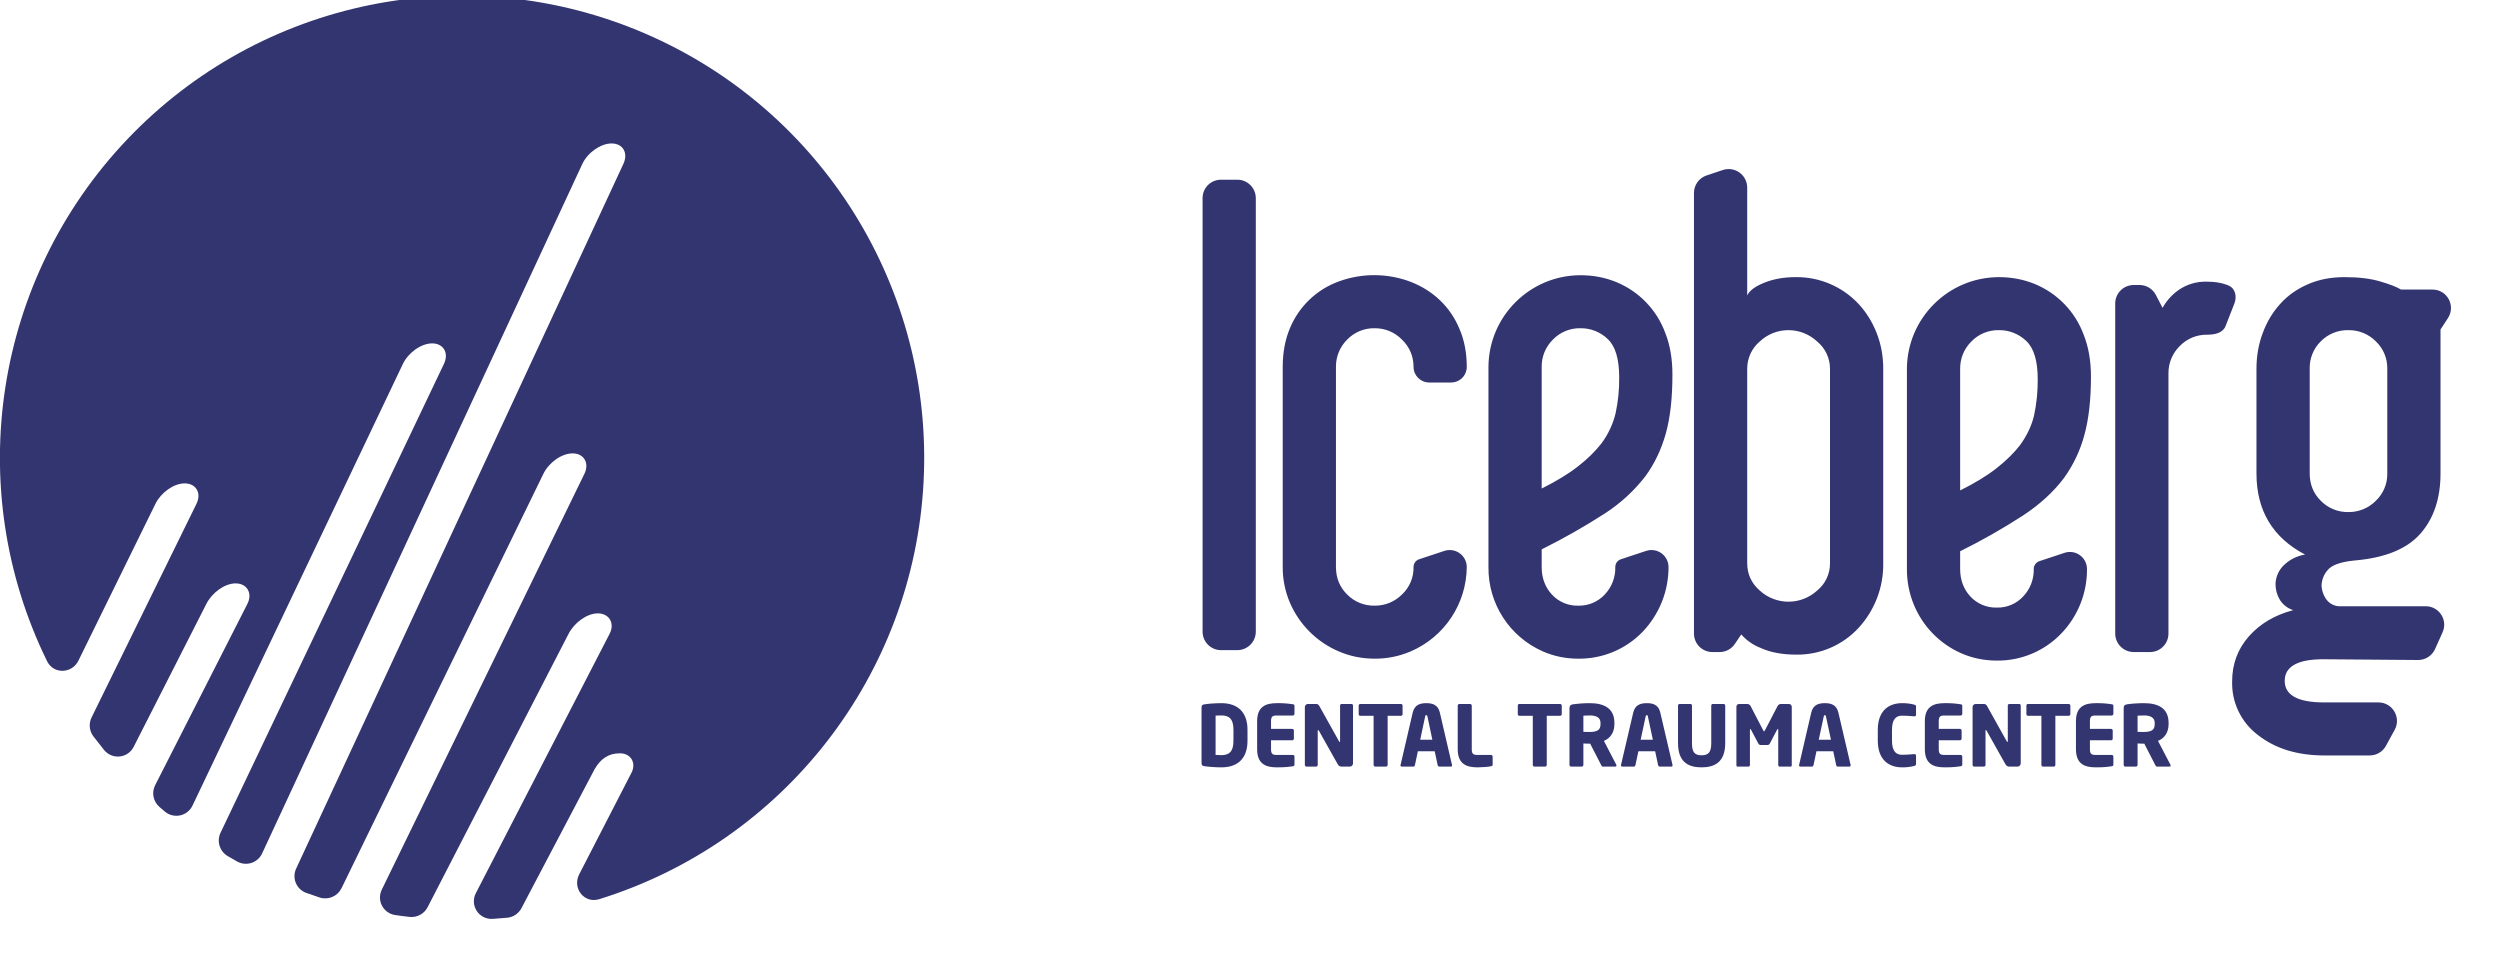
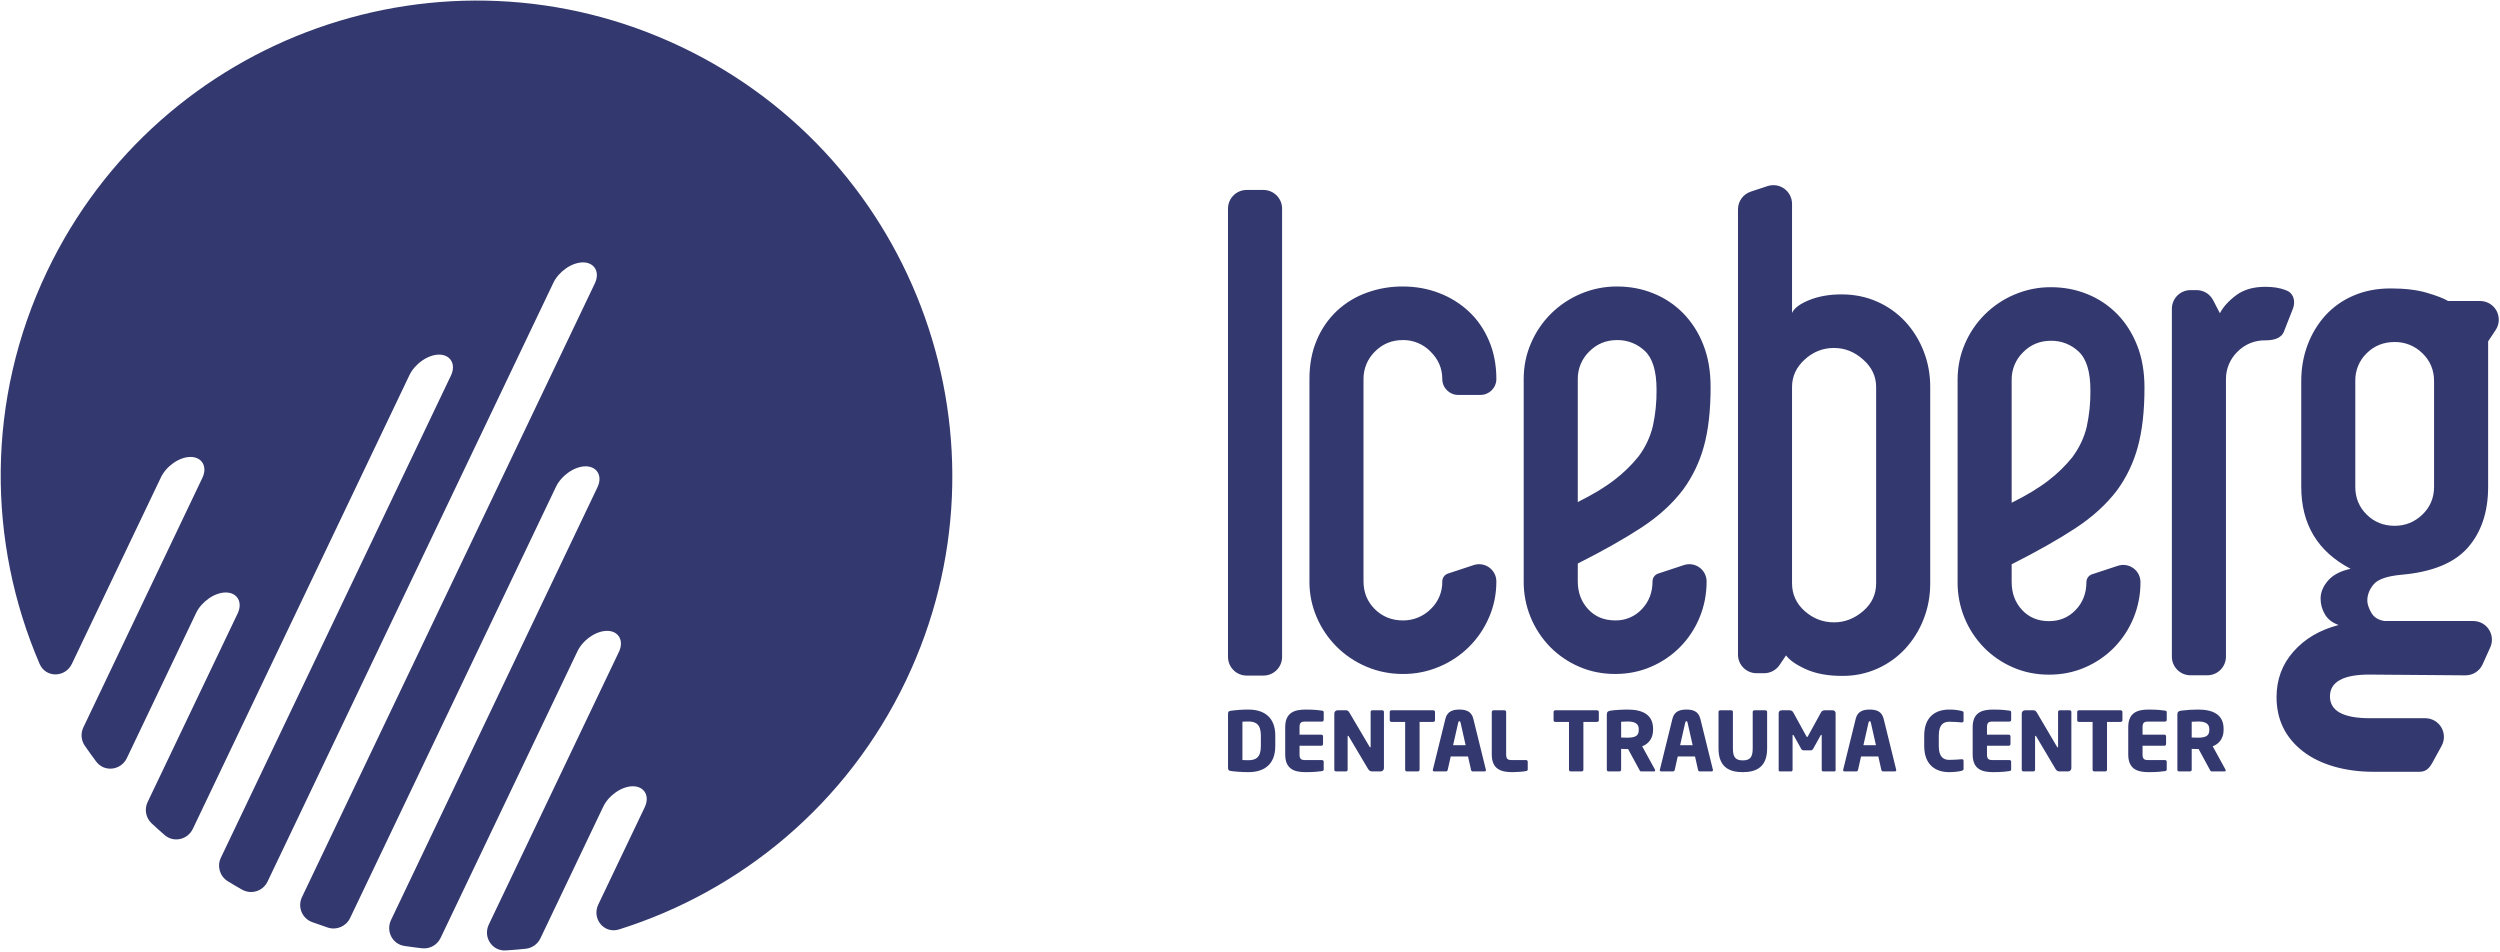
- <svg xmlns="http://www.w3.org/2000/svg" fill-rule="evenodd" stroke-linejoin="round" stroke-miterlimit="2" clip-rule="evenodd" viewBox="0 0 34 13">
-   <path fill="#333570" d="M8.149 12.229c-.203.063-.369-.149-.272-.338l.704-1.368c.081-.14.003-.278-.15-.278-.154 0-.261.072-.344.215l-.994 1.889a.246.246 0 01-.193.132c-.068.006-.136.012-.203.016a.24.24 0 01-.224-.353l1.818-3.525c.074-.144-.007-.277-.16-.277s-.322.13-.398.277l-1.917 3.718a.245.245 0 01-.245.133 4.325 4.325 0 01-.199-.026.241.241 0 01-.178-.348l2.754-5.652c.071-.146-.007-.278-.16-.278-.154 0-.326.129-.398.278l-2.745 5.635a.247.247 0 01-.295.128c-.062-.02-.124-.042-.186-.064a.242.242 0 01-.135-.333l4.449-9.581c.069-.148-.006-.278-.16-.278-.153 0-.328.128-.398.278l-4.354 9.375a.243.243 0 01-.338.114 5.832 5.832 0 01-.134-.077.245.245 0 01-.094-.317l3.038-6.376c.07-.147-.007-.278-.16-.278s-.326.129-.398.278l-2.861 6.006a.243.243 0 01-.374.086 4.646 4.646 0 01-.078-.067.244.244 0 01-.056-.296l1.254-2.465c.073-.145-.007-.278-.16-.278s-.323.13-.398.278l-.987 1.941a.241.241 0 01-.402.05 8.87 8.87 0 01-.149-.19.246.246 0 01-.023-.257l1.426-2.904c.072-.146-.006-.278-.16-.278-.153 0-.325.129-.398.278L1.067 8.984c-.088.18-.339.188-.427.008a6.285 6.285 0 117.509 3.237zm13.872-7.098c0-.249-.052-.423-.156-.52a.523.523 0 00-.371-.147.505.505 0 00-.375.155.509.509 0 00-.152.37v1.655c.202-.101.368-.202.496-.303.128-.1.234-.204.317-.311a1.13 1.13 0 00.192-.409 2.19 2.19 0 00.049-.49zm.671 2.581a1.27 1.27 0 01-.353.881 1.195 1.195 0 01-.872.365c-.173 0-.334-.033-.482-.098a1.238 1.238 0 01-.742-1.148V4.989a1.254 1.254 0 011.251-1.246c.173 0 .335.031.487.093a1.192 1.192 0 01.666.69c.066.166.098.356.098.569 0 .315-.029.58-.089.797-.06.216-.152.411-.277.583a2.22 2.22 0 01-.559.512 8.85 8.85 0 01-.853.484v.241c0 .148.046.273.138.373a.469.469 0 00.362.152.474.474 0 00.358-.152.522.522 0 00.143-.373.11.11 0 01.076-.106l.344-.114a.232.232 0 01.304.22zm-3.996-3.248a.505.505 0 00-.375.155.513.513 0 00-.152.37v2.723c0 .148.051.273.152.373a.51.51 0 00.375.152.515.515 0 00.371-.152.495.495 0 00.157-.373.11.11 0 01.076-.106l.344-.114a.232.232 0 01.304.22 1.26 1.26 0 01-.765 1.148 1.221 1.221 0 01-.487.098c-.172 0-.335-.033-.487-.098a1.263 1.263 0 01-.666-.663 1.218 1.218 0 01-.098-.485V4.989c0-.196.033-.371.098-.525a1.141 1.141 0 01.666-.637 1.4 1.4 0 01.974.005c.152.059.285.142.398.249.113.107.203.237.268.392.066.154.099.326.099.516a.213.213 0 01-.214.213h-.297a.213.213 0 01-.213-.213.502.502 0 00-.157-.37.51.51 0 00-.371-.155zM16.355 8.59c0 .139.112.252.251.252h.221a.252.252 0 00.252-.252V2.695a.251.251 0 00-.252-.251h-.221a.25.25 0 00-.251.251V8.59zm16.112-2.151V5.015a.5.5 0 00-.157-.374.514.514 0 00-.371-.151.509.509 0 00-.375.151.504.504 0 00-.152.374v1.424c0 .148.05.272.152.373a.51.51 0 00.375.152.515.515 0 00.371-.152.5.5 0 00.157-.373zm.724-1.958v1.958c0 .338-.091.611-.273.818-.182.208-.478.329-.889.365-.191.018-.315.061-.371.129a.334.334 0 00-.085.218.35.35 0 00.053.165.232.232 0 00.179.111h1.185c.182 0 .304.188.229.354l-.102.228a.252.252 0 01-.232.149l-1.276-.01c-.358-.003-.537.098-.537.293 0 .196.179.294.537.294h.738c.191 0 .312.204.221.372l-.119.218a.251.251 0 01-.221.131h-.619c-.364 0-.663-.092-.899-.276a.882.882 0 01-.353-.73c0-.237.076-.442.228-.614.152-.172.353-.29.603-.356a.333.333 0 01-.183-.142.41.41 0 01-.058-.214.37.37 0 01.098-.24.537.537 0 01.304-.16c-.441-.231-.661-.599-.661-1.103V5.015c0-.172.028-.334.085-.485.056-.152.135-.284.237-.396.101-.113.226-.202.375-.267.149-.066.316-.098.501-.098.19 0 .351.019.482.058.131.038.227.075.286.111h.428c.2 0 .32.222.209.39l-.1.153zm-3.172-.65c.101 0 .187.014.259.04l.032.013c.092.04.114.15.078.243l-.121.309c-.037.094-.148.116-.248.116a.506.506 0 00-.376.156.512.512 0 00-.152.369v3.539a.251.251 0 01-.251.252h-.221a.252.252 0 01-.252-.252V4.127c0-.139.113-.251.252-.251h.078a.25.25 0 01.223.136l.091.175a.722.722 0 01.214-.24.636.636 0 01.394-.116zm-2.306 1.326c0-.249-.052-.423-.157-.521a.526.526 0 00-.371-.146.505.505 0 00-.375.155.513.513 0 00-.152.37V6.67c.203-.101.368-.202.496-.303.128-.101.234-.204.317-.311.095-.131.16-.267.193-.409a2.25 2.25 0 00.049-.49zm.67 2.581a1.251 1.251 0 01-.353.881 1.195 1.195 0 01-.872.365c-.172 0-.333-.033-.482-.098a1.235 1.235 0 01-.648-.663 1.251 1.251 0 01-.094-.485V5.015a1.254 1.254 0 011.251-1.246c.173 0 .335.031.487.093a1.192 1.192 0 01.666.69c.066.166.099.356.099.57 0 .314-.03.579-.09.796a1.784 1.784 0 01-.277.583c-.143.19-.329.36-.559.511a8.514 8.514 0 01-.853.485v.241c0 .148.046.273.138.373a.47.47 0 00.362.152.47.47 0 00.358-.152.522.522 0 00.143-.373c0-.048.031-.091.076-.106l.344-.114a.232.232 0 01.304.22zM24.325 4.49a.566.566 0 00-.393.155.483.483 0 00-.17.37v2.643c0 .148.056.273.17.373a.579.579 0 00.782 0 .474.474 0 00.174-.373V5.015a.48.48 0 00-.174-.37.573.573 0 00-.389-.155zm1.287 3.168a1.272 1.272 0 01-.335.881 1.132 1.132 0 01-.845.364c-.19 0-.351-.029-.482-.089a.671.671 0 01-.269-.186l-.086.128a.25.25 0 01-.209.112h-.097a.251.251 0 01-.251-.252V2.624a.25.25 0 01.172-.238l.221-.074a.252.252 0 01.331.239v1.467c.03-.065.107-.123.232-.173.125-.051.268-.076.429-.076a1.15 1.15 0 01.854.365c.104.112.186.244.246.396.059.151.089.313.089.485v2.643zm3.692 2.189c0 .077-.037.108-.154.108l-.079-.002v-.22a2.29 2.29 0 01.087-.003c.093 0 .146.032.146.102v.015zm.217.565a.024.024 0 00-.004-.013l-.168-.323c.082-.033.144-.108.144-.229v-.015c0-.203-.146-.269-.335-.269-.08 0-.175.007-.226.015-.035.006-.05.016-.05.055v.77c0 .012.01.023.022.023h.145c.012 0 .022-.011.022-.023v-.292l.038.002.041.001.012-.001.149.29.002.002c.005.011.009.021.021.021h.17c.012 0 .017-.006.017-.014zm-.779-.015v-.107c0-.012-.01-.023-.022-.023h-.226c-.053 0-.071-.018-.071-.078v-.121h.288c.012 0 .022-.01.022-.023v-.109a.022.022 0 00-.022-.023h-.288v-.104c0-.06.018-.078.071-.078h.226c.012 0 .022-.011.022-.023v-.107c0-.015-.007-.021-.022-.023l-.006-.001a1.238 1.238 0 00-.209-.014c-.144 0-.272.037-.272.246v.38c0 .209.127.247.271.247.115 0 .172-.008.21-.014l.006-.001c.015-.002.022-.009.022-.024zm-.585-.684v-.118c0-.012-.012-.021-.024-.021h-.552a.021.021 0 00-.022.021v.118c0 .013.01.022.022.022h.182v.668c0 .012.01.023.022.023h.146c.012 0 .022-.011.022-.023v-.668h.18c.012 0 .024-.009.024-.022zm-.675.669v-.787a.021.021 0 00-.022-.021h-.131c-.013 0-.023.009-.023.021v.485c0 .009-.003.011-.005.011-.003 0-.005-.002-.008-.008l-.001-.001-.264-.473c-.013-.024-.024-.035-.047-.035h-.112a.042.042 0 00-.042.043v.786c0 .012.01.023.022.023h.131a.023.023 0 00.023-.023v-.465c0-.007.002-.009.005-.009s.006.002.01.009l.254.452c.018.031.034.036.058.036h.109c.023 0 .043-.02.043-.044zm-.795.015v-.107a.023.023 0 00-.023-.023h-.226c-.052 0-.071-.018-.071-.078v-.121h.288c.012 0 .023-.01.023-.023v-.109a.023.023 0 00-.023-.023h-.288v-.104c0-.06.019-.078.071-.078h.226a.023.023 0 00.023-.023v-.107c0-.015-.007-.021-.023-.023l-.006-.001a1.218 1.218 0 00-.209-.014c-.143 0-.271.037-.271.246v.38c0 .209.127.247.27.247.116 0 .172-.008.211-.014l.005-.001c.016-.002.023-.009.023-.024zm-.629-.007v-.111c0-.014-.007-.023-.021-.023h-.004l-.014.001a1.603 1.603 0 01-.151.008c-.076 0-.137-.041-.137-.194v-.144c0-.153.061-.194.137-.194.055 0 .109.004.15.008l.015.001h.004c.014 0 .021-.009.021-.023v-.111c0-.016-.009-.021-.025-.025a.608.608 0 00-.166-.02c-.168 0-.329.091-.329.364v.144c0 .273.161.365.329.365a.62.62 0 00.166-.019c.016-.005.025-.011.025-.027zm-1.157-.33h-.166l.068-.317c.002-.011.005-.017.015-.017.01 0 .012.006.015.017l.068.317zm.267.345v-.003l-.166-.711c-.026-.111-.107-.128-.184-.128s-.159.017-.185.128l-.165.711-.001.003v.002c0 .012.007.019.018.019h.156c.011 0 .02-.009.023-.021l.04-.188h.228l.04.188c.002.012.011.021.022.021h.156c.011 0 .019-.007.019-.019l-.001-.002zm-.8.005v-.796c0-.024-.017-.04-.041-.04h-.104a.051.051 0 00-.049.03l-.17.327c-.005.01-.008.015-.013.015-.004 0-.007-.005-.012-.015l-.17-.327a.052.052 0 00-.049-.03h-.105c-.023 0-.04.014-.04.039v.797c0 .012.01.016.019.016h.147c.01 0 .018-.011.018-.023v-.479c0-.008.003-.009.005-.009.004 0 .006.003.009.008l.101.19a.035.035 0 00.033.019h.089a.036.036 0 00.033-.019l.1-.19c.004-.005.006-.008.009-.008.003 0 .006.001.006.009v.479c0 .012.008.023.018.023h.147c.009 0 .019-.004.019-.016zm-.905-.304v-.511c0-.012-.011-.021-.023-.021h-.145a.021.021 0 00-.022.021v.511c0 .117-.032.166-.132.166s-.13-.049-.13-.166v-.511a.021.021 0 00-.022-.021h-.146a.021.021 0 00-.022.021v.511c0 .261.143.33.32.33.177 0 .322-.069.322-.33zm-.984-.046h-.166l.068-.317c.002-.011.006-.017.016-.017s.012.006.014.017l.068.317zm.268.347v-.002l-.001-.003-.166-.711c-.025-.111-.106-.128-.183-.128s-.159.017-.185.128l-.166.711v.003l-.001.002c0 .012.008.019.019.019h.156c.011 0 .02-.009.022-.021l.04-.188h.228l.04.188c.003.012.012.021.023.021h.155c.012 0 .019-.007.019-.019zm-.98-.56c0 .077-.037.108-.154.108l-.079-.002v-.22l.087-.003c.094 0 .146.032.146.102v.015zm.217.565a.035.035 0 00-.003-.013l-.168-.323c.081-.033.143-.108.143-.229v-.015c0-.203-.146-.269-.335-.269-.08 0-.174.007-.226.015-.034.006-.05.016-.05.055v.77c0 .012.01.023.023.023h.144c.012 0 .022-.011.022-.023v-.292l.038.002.041.001.013-.001.149.29.001.002c.005.011.01.021.021.021h.17c.013 0 .017-.006.017-.014zm-.744-.699v-.118c0-.012-.012-.021-.024-.021h-.552a.021.021 0 00-.022.021v.118c0 .013.01.022.022.022h.182v.668c0 .012.01.023.022.023h.146c.012 0 .022-.011.022-.023v-.668h.18c.012 0 .024-.009.024-.022zm-.94.684v-.107c0-.012-.01-.023-.022-.023h-.191c-.053 0-.071-.018-.071-.078v-.592a.023.023 0 00-.023-.023h-.145a.023.023 0 00-.023.023v.592c0 .209.128.247.272.247.059 0 .144-.007.181-.015.016-.003.022-.009.022-.024zm-.82-.337h-.165l.067-.317c.003-.011.006-.017.016-.017s.012.006.015.017l.067.317zm.269.347l-.001-.002-.001-.003-.165-.711c-.026-.111-.107-.128-.184-.128s-.159.017-.185.128l-.165.711-.001.003-.001.002c0 .012.008.019.019.019h.156c.011 0 .02-.009.022-.021l.04-.188h.229l.04.188c.002.012.011.021.022.021h.156c.011 0 .019-.007.019-.019zm-.674-.694v-.118c0-.012-.011-.021-.023-.021H18.5a.021.021 0 00-.022.021v.118c0 .013.01.022.022.022h.181v.668c0 .012.01.023.023.023h.145a.023.023 0 00.023-.023v-.668h.18a.022.022 0 00.023-.022zm-.674.669v-.787a.021.021 0 00-.022-.021h-.132a.021.021 0 00-.022.021v.485c0 .009-.003.011-.005.011-.003 0-.005-.002-.008-.008l-.001-.001-.264-.473c-.013-.024-.024-.035-.047-.035h-.112a.042.042 0 00-.042.043v.786c0 .012.01.023.022.023h.131c.012 0 .022-.011.022-.023v-.465c0-.007.003-.009.006-.009s.006.002.01.009l.254.452c.017.031.034.036.058.036h.109c.023 0 .043-.02.043-.044zm-.796.015v-.107c0-.012-.01-.023-.022-.023h-.226c-.052 0-.071-.018-.071-.078v-.121h.288c.012 0 .023-.01.023-.023v-.109a.023.023 0 00-.023-.023h-.288v-.104c0-.06.019-.078.071-.078h.226c.012 0 .022-.011.022-.023v-.107c0-.015-.006-.021-.022-.023l-.006-.001a1.218 1.218 0 00-.209-.014c-.143 0-.271.037-.271.246v.38c0 .209.127.247.27.247.115 0 .172-.008.211-.014l.005-.001c.016-.002.022-.009.022-.024zm-.83-.323c0 .154-.064.196-.164.196a.824.824 0 01-.079-.003v-.535l.079-.002c.1 0 .164.041.164.196v.148zm.191 0v-.148c0-.242-.134-.363-.355-.363-.093 0-.192.009-.237.017-.022.004-.033.014-.033.041v.758c0 .026.011.036.033.04.045.008.144.017.237.017.221 0 .355-.12.355-.362z" />
+ <svg xmlns="http://www.w3.org/2000/svg" width="134" height="51" fill="none">
+   <path fill="#33386F" fill-rule="evenodd" d="M3.854 35.581c-.359.749-1.406.763-1.733 0-2.798-6.508-2.886-14.14.399-21.028C8.574 1.858 23.804-3.538 36.51 2.51c12.706 6.048 18.106 21.267 12.053 33.961-3.17 6.647-8.857 11.295-15.38 13.346-.805.253-1.477-.575-1.114-1.336l2.494-5.225c.275-.592-.025-1.112-.64-1.112-.613-.002-1.315.506-1.596 1.107l-3.36 7.042a.99.99 0 01-.786.56 25.29 25.29 0 01-1.07.09c-.74.047-1.23-.722-.91-1.39l6.98-14.627c.273-.59-.026-1.112-.64-1.112-.616 0-1.316.508-1.596 1.108l-7.327 15.346a.982.982 0 01-.997.56 25.604 25.604 0 01-.948-.126c-.648-.1-.996-.799-.714-1.39l11.07-23.205c.277-.592-.023-1.11-.637-1.112-.614 0-1.315.506-1.597 1.108L18.768 49.2a.982.982 0 01-1.19.52 27.335 27.335 0 01-.859-.3.976.976 0 01-.53-1.342L31.89 15.176c.274-.592-.025-1.112-.64-1.112-.614 0-1.315.506-1.596 1.107l-15.31 32.074a.979.979 0 01-1.362.444c-.263-.15-.523-.301-.779-.459a.98.98 0 01-.362-1.26l12.334-25.85c.276-.59-.023-1.11-.636-1.113-.614 0-1.316.508-1.598 1.11L10.337 44.424c-.277.583-1.025.758-1.512.335a24.444 24.444 0 01-.7-.629.984.984 0 01-.21-1.145l4.829-10.116c.274-.592-.025-1.112-.64-1.112-.612-.002-1.314.506-1.597 1.108L6.8 40.633c-.315.66-1.205.773-1.644.187a24.26 24.26 0 01-.614-.855.983.983 0 01-.072-.981l6.382-13.38c.277-.592-.023-1.11-.637-1.112-.616 0-1.315.506-1.596 1.108l-4.765 9.98z" clip-rule="evenodd" />
+   <path fill="#33386F" fill-rule="evenodd" d="M88.791 20.886c0-.993-.21-1.684-.626-2.074a2.107 2.107 0 00-1.486-.584c-.595 0-1.097.207-1.502.62a2.028 2.028 0 00-.608 1.47v6.592c.81-.401 1.472-.803 1.986-1.204a7.542 7.542 0 001.27-1.24 4.44 4.44 0 00.769-1.63 8.697 8.697 0 00.197-1.95zm2.683 10.277c0 .686-.126 1.33-.376 1.933a4.907 4.907 0 01-1.037 1.576 4.9 4.9 0 01-1.558 1.063c-.595.26-1.24.39-1.93.39-.692 0-1.336-.13-1.933-.39a4.9 4.9 0 01-1.556-1.063 4.979 4.979 0 01-1.414-3.508V20.317c0-.685.132-1.328.395-1.93a5 5 0 011.072-1.578 5.082 5.082 0 011.593-1.063 4.902 4.902 0 011.95-.39c.69 0 1.34.123 1.95.373a4.682 4.682 0 011.591 1.062 5.008 5.008 0 011.074 1.683c.263.662.393 1.418.393 2.269 0 1.253-.119 2.31-.357 3.172a7.118 7.118 0 01-1.11 2.32c-.572.758-1.316 1.437-2.236 2.04-.919.601-2.058 1.245-3.416 1.93v.957c0 .592.184 1.087.554 1.489.37.401.852.603 1.45.603a1.89 1.89 0 001.43-.603c.382-.402.572-.897.572-1.489 0-.19.122-.358.304-.419l1.382-.456a.924.924 0 011.213.875zM75.195 18.228c-.596 0-1.096.207-1.503.62a2.033 2.033 0 00-.608 1.47v10.846c0 .591.204 1.086.608 1.488.407.401.907.603 1.503.603a2.07 2.07 0 001.485-.603 1.98 1.98 0 00.626-1.488c0-.191.123-.36.303-.42l1.382-.456a.924.924 0 011.214.876c0 .685-.132 1.329-.395 1.931a4.986 4.986 0 01-2.666 2.64 4.9 4.9 0 01-1.949.39c-.692 0-1.34-.13-1.95-.39a5.003 5.003 0 01-2.665-2.64 4.773 4.773 0 01-.394-1.93V20.317c0-.779.13-1.476.394-2.09a4.554 4.554 0 011.073-1.56 4.65 4.65 0 011.592-.974 5.56 5.56 0 011.95-.337c.692 0 1.342.118 1.95.354a4.87 4.87 0 011.592.993c.454.425.811.945 1.073 1.56.263.613.395 1.299.395 2.054 0 .47-.382.851-.852.851h-1.196a.851.851 0 01-.85-.85c0-.568-.21-1.057-.627-1.471a2.038 2.038 0 00-1.485-.62zm-9.373 16.984c0 .552.447.999 1 .999h.898a1 1 0 001-.999v-24.03a1 1 0 00-1-1h-.899a1 1 0 00-1 1v24.03zm64.644-9.118v-5.672c0-.59-.209-1.086-.625-1.488a2.075 2.075 0 00-1.486-.602c-.595 0-1.097.2-1.501.602a2.01 2.01 0 00-.61 1.488v5.672c0 .59.203 1.085.61 1.487.404.402.906.602 1.501.602.573 0 1.067-.2 1.486-.602.416-.402.625-.898.625-1.487zm2.898-7.798v7.798c0 1.345-.364 2.432-1.09 3.26-.728.826-1.915 1.31-3.561 1.453-.763.07-1.258.242-1.485.513-.226.272-.34.561-.34.868 0 .19.073.408.215.656.143.248.382.397.716.443h4.748a1 1 0 01.912 1.41l-.412.912a.999.999 0 01-.918.589l-5.117-.04c-1.431-.01-2.146.39-2.146 1.169 0 .78.715 1.17 2.146 1.17h2.962a.999.999 0 01.877 1.48l-.478.872c-.176.32-.345.518-.71.518h-2.484c-1.455 0-2.821-.365-3.763-1.097-.942-.733-1.413-1.702-1.413-2.907 0-.945.304-1.76.912-2.445.609-.686 1.413-1.158 2.416-1.418-.336-.118-.578-.307-.733-.568a1.619 1.619 0 01-.234-.85c0-.33.131-.65.395-.957.261-.306.666-.52 1.215-.637-1.765-.922-2.647-2.387-2.647-4.394v-5.672c0-.685.113-1.33.339-1.932a4.899 4.899 0 01.949-1.576 4.331 4.331 0 011.503-1.065c.596-.26 1.263-.389 2.002-.389.764 0 1.408.077 1.932.231.525.153.908.3 1.146.443h1.718a1 1 0 01.834 1.55l-.406.612zm-11.943-2.923c.406 0 .751.053 1.037.159l.131.052c.366.159.455.596.309.968l-.482 1.227c-.147.375-.592.464-.995.464a2.03 2.03 0 00-1.504.621 2.03 2.03 0 00-.606 1.47v14.862a1 1 0 01-1.001 1h-.898a1 1 0 01-1-1V16.549a1 1 0 011-.999h.324a1 1 0 01.888.54l.363.7c.168-.33.455-.65.86-.957.406-.307.93-.46 1.574-.46zm-9.375 5.55c0-.993-.209-1.684-.625-2.073a2.103 2.103 0 00-1.485-.585c-.596 0-1.098.206-1.502.62a2.026 2.026 0 00-.609 1.47v6.592c.811-.4 1.472-.803 1.986-1.204a7.5 7.5 0 001.27-1.24c.38-.52.637-1.064.768-1.63a8.71 8.71 0 00.197-1.95zm2.683 10.278a4.979 4.979 0 01-1.413 3.508 4.913 4.913 0 01-1.555 1.063c-.597.26-1.241.39-1.933.39-.691 0-1.335-.13-1.932-.39a4.902 4.902 0 01-1.555-1.063 4.979 4.979 0 01-1.414-3.509V20.357c0-.687.132-1.33.394-1.932a4.998 4.998 0 012.665-2.641 4.91 4.91 0 011.95-.39c.692 0 1.342.125 1.95.373a4.695 4.695 0 011.592 1.063c.452.46.811 1.022 1.073 1.683.263.662.393 1.418.393 2.269 0 1.252-.12 2.31-.358 3.172a7.066 7.066 0 01-1.108 2.321c-.573.756-1.319 1.436-2.237 2.038-.918.602-2.056 1.247-3.416 1.932v.957c0 .591.184 1.086.554 1.488.369.401.854.603 1.449.603.573 0 1.05-.202 1.431-.603.381-.402.573-.897.573-1.488 0-.19.121-.36.303-.42l1.383-.456a.922.922 0 011.211.876zM98.307 18.65c-.596 0-1.121.205-1.574.62-.452.412-.68.903-.68 1.47v10.526c0 .59.228 1.087.68 1.489.453.401.978.603 1.574.603.572 0 1.092-.202 1.556-.603.467-.402.698-.898.698-1.489V20.741c0-.567-.231-1.058-.698-1.47-.464-.415-.984-.62-1.556-.62zm5.153 12.616c0 .685-.12 1.329-.359 1.931a5.005 5.005 0 01-.984 1.578c-.417.45-.912.803-1.484 1.062a4.518 4.518 0 01-1.895.391c-.765 0-1.408-.119-1.933-.355-.524-.236-.883-.485-1.074-.745l-.347.517a1 1 0 01-.828.44h-.4c-.553 0-1-.447-1-.998V11.22c0-.43.276-.813.686-.948l.897-.297a1 1 0 011.314.95v5.847c.12-.26.43-.491.93-.692.502-.2 1.073-.301 1.717-.301.693 0 1.331.13 1.915.389a4.574 4.574 0 011.502 1.064 5 5 0 01.984 1.578c.239.601.359 1.245.359 1.93v10.527z" clip-rule="evenodd" />
+   <path fill="#33386F" fill-rule="evenodd" d="M118.418 39.122c0 .299-.15.418-.624.418a6.66 6.66 0 01-.319-.01v-.845a9.22 9.22 0 01.35-.013c.38 0 .593.124.593.393v.057zm.881 2.173a.116.116 0 00-.015-.049l-.682-1.244c.33-.125.583-.413.583-.88v-.057c0-.78-.592-1.032-1.36-1.032a7.26 7.26 0 00-.915.057c-.141.023-.203.062-.203.212v2.958c0 .048.04.088.089.088h.588a.09.09 0 00.091-.088v-1.12c.084 0 .224.009.319.009l.05-.004.605 1.115c.022.044.041.088.091.088h.689c.051 0 .07-.022.07-.053zm-3.162-.057v-.411a.09.09 0 00-.09-.088h-.917c-.212 0-.289-.07-.289-.299v-.468h1.17a.09.09 0 00.091-.089v-.418a.09.09 0 00-.091-.087h-1.17v-.401c0-.23.077-.3.289-.3h.917a.09.09 0 00.09-.088v-.41c0-.057-.026-.08-.09-.089-.158-.022-.384-.057-.871-.057-.582 0-1.102.141-1.102.944v1.463c0 .802.514.947 1.098.947.487 0 .717-.035.875-.057.064-.01.09-.035.09-.092zm-2.375-2.627v-.455c0-.048-.045-.084-.095-.084h-2.239c-.05 0-.09.036-.09.084v.455c0 .048.04.083.09.083h.735v2.566c0 .048.042.088.092.088h.59a.09.09 0 00.091-.088v-2.566h.731c.05 0 .095-.035.095-.083zm-2.737 2.569v-3.024c0-.048-.039-.084-.09-.084h-.532c-.05 0-.09.036-.09.084v1.865c0 .03-.014.04-.023.04-.015 0-.019-.01-.036-.036l-1.069-1.816c-.056-.092-.101-.137-.192-.137h-.455a.17.17 0 00-.172.169v3.02a.09.09 0 00.091.087h.532a.09.09 0 00.091-.088v-1.786c0-.026.01-.035.023-.035s.022.01.04.035l1.029 1.737c.073.119.141.137.235.137h.442a.174.174 0 00.176-.168zm-3.227.058v-.411a.09.09 0 00-.091-.088h-.916c-.212 0-.289-.07-.289-.299v-.468h1.169a.09.09 0 00.091-.089v-.418a.09.09 0 00-.091-.087h-1.169v-.401c0-.23.077-.3.289-.3h.916a.09.09 0 00.091-.088v-.41c0-.057-.027-.08-.091-.089-.158-.022-.384-.057-.871-.057-.582 0-1.101.141-1.101.944v1.463c0 .802.514.947 1.096.947.488 0 .718-.035.876-.057.064-.01.091-.035.091-.092zm-2.551-.027v-.427c0-.054-.027-.089-.086-.089h-.014c-.171.013-.42.035-.667.035-.312 0-.561-.158-.561-.745v-.555c0-.587.249-.745.561-.745.247 0 .496.023.667.036h.014c.059 0 .086-.036.086-.088v-.428c0-.062-.037-.08-.1-.097a2.656 2.656 0 00-.673-.075c-.686 0-1.336.348-1.336 1.397v.555c0 1.05.65 1.402 1.336 1.402.316 0 .578-.044.673-.074.063-.018.1-.04.1-.102zm-4.696-1.269h-.672l.275-1.218c.009-.043.022-.065.062-.065.042 0 .051.022.06.066l.275 1.217zm1.089 1.334c0-.004-.005-.012-.005-.022l-.673-2.732c-.104-.422-.433-.489-.746-.489-.31 0-.645.067-.748.489l-.673 2.732c0 .01-.005.018-.005.023 0 .044.032.071.077.071h.632c.044 0 .08-.035.091-.08l.162-.722h.926l.162.721c.009.046.045.081.091.081h.631c.046 0 .078-.027.078-.072zm-3.252.01v-3.058c0-.093-.067-.156-.162-.156h-.424a.211.211 0 00-.2.12l-.69 1.256c-.018.035-.032.058-.05.058-.018 0-.03-.023-.05-.058l-.69-1.257a.212.212 0 00-.2-.119H95.5c-.095 0-.163.059-.163.15v3.063c0 .05.041.063.078.063h.596c.04 0 .071-.04.071-.088v-1.84c0-.03.014-.033.023-.033.013 0 .022.009.036.03l.407.728a.145.145 0 00.135.074h.36a.149.149 0 00.137-.074l.405-.728c.015-.021.023-.03.037-.03.01 0 .022.004.022.034v1.84c0 .047.032.087.073.087h.596c.036 0 .076-.013.076-.063zm-3.67-1.169v-1.961c0-.048-.046-.084-.095-.084h-.588c-.048 0-.09.036-.09.084v1.961c0 .45-.126.64-.532.64s-.529-.19-.529-.64v-1.961c0-.048-.04-.084-.09-.084h-.591c-.05 0-.09.036-.09.084v1.961c0 1.006.582 1.27 1.3 1.27.717 0 1.305-.264 1.305-1.27zm-3.992-.175h-.672l.276-1.218c.008-.043.022-.065.063-.065.04 0 .05.022.059.066l.274 1.217zm1.09 1.334c0-.004-.005-.012-.005-.022l-.674-2.732c-.105-.422-.433-.489-.744-.489-.312 0-.645.067-.75.489l-.673 2.732c0 .01-.005.018-.005.023 0 .044.033.071.077.071h.633a.095.095 0 00.09-.08l.162-.722h.926l.163.721a.093.093 0 00.09.081h.632c.044 0 .077-.027.077-.072zm-3.979-2.154c0 .299-.15.418-.622.418a5.77 5.77 0 01-.322-.01v-.845c.055-.004.288-.013.353-.013.379 0 .591.124.591.393v.057zm.88 2.173a.111.111 0 00-.013-.049l-.683-1.244c.33-.125.584-.413.584-.88v-.057c0-.78-.592-1.032-1.36-1.032-.325 0-.709.026-.916.057-.139.023-.204.062-.204.212v2.958a.09.09 0 00.09.088h.587c.05 0 .09-.04.09-.088v-1.12c.087 0 .227.009.323.009l.049-.004.605 1.115c.023.044.04.088.089.088h.691c.05 0 .067-.022.067-.053zm-3.02-2.684v-.455c0-.048-.046-.084-.095-.084h-2.24c-.05 0-.09.036-.09.084v.455c0 .048.04.083.09.083h.736v2.566a.09.09 0 00.09.088h.592c.05 0 .09-.04.09-.088v-2.566h.732c.049 0 .095-.035.095-.083zm-3.81 2.627v-.411a.09.09 0 00-.092-.088h-.776c-.213 0-.289-.07-.289-.299v-2.279a.09.09 0 00-.09-.089h-.59a.09.09 0 00-.091.09v2.278c0 .802.518.947 1.1.947.239 0 .587-.026.736-.057.064-.013.091-.035.091-.092zm-3.329-1.296h-.672l.276-1.218c.008-.043.022-.065.063-.065.04 0 .05.022.059.066l.274 1.217zm1.088 1.334c0-.004-.004-.012-.004-.022l-.673-2.732c-.104-.422-.433-.489-.744-.489-.312 0-.646.067-.75.489l-.673 2.732c0 .01-.005.018-.005.023 0 .044.031.071.078.071h.632c.045 0 .08-.035.089-.08l.163-.722h.927l.162.721c.008.046.044.081.09.081h.632c.045 0 .076-.027.076-.072zm-2.73-2.665v-.455c0-.048-.045-.084-.096-.084h-2.24c-.05 0-.09.036-.09.084v.455c0 .048.04.083.09.083h.736v2.566a.09.09 0 00.091.088h.591c.05 0 .092-.04.092-.088v-2.566h.73c.05 0 .095-.035.095-.083zm-2.737 2.569v-3.024c0-.048-.041-.084-.09-.084h-.533c-.05 0-.09.036-.09.084v1.865c0 .03-.014.04-.023.04-.013 0-.018-.01-.035-.036l-1.072-1.816c-.053-.092-.099-.137-.188-.137h-.457a.17.17 0 00-.172.169v3.02c0 .047.04.087.09.087h.534a.09.09 0 00.09-.088v-1.786c0-.026.008-.035.023-.035.014 0 .022.01.04.035l1.03 1.737c.072.119.14.137.235.137h.442a.174.174 0 00.176-.168zm-3.229.058v-.411a.09.09 0 00-.09-.088h-.916c-.212 0-.289-.07-.289-.299v-.468h1.17a.09.09 0 00.09-.089v-.418a.09.09 0 00-.09-.087h-1.17v-.401c0-.23.077-.3.288-.3h.918a.09.09 0 00.09-.088v-.41c0-.057-.028-.08-.09-.089-.159-.022-.385-.057-.872-.057-.583 0-1.102.141-1.102.944v1.463c0 .802.515.947 1.098.947.487 0 .717-.035.876-.057.062-.01.09-.035.09-.092zm-3.368-1.243c0 .594-.261.753-.668.753a5.21 5.21 0 01-.32-.009v-2.058c.063-.004.207-.009.32-.009.407 0 .668.16.668.754v.569zm.773 0v-.569c0-.93-.542-1.393-1.44-1.393a6.89 6.89 0 00-.963.067c-.086.013-.13.052-.13.154v2.913c0 .1.044.14.13.154.186.031.588.066.962.066.899 0 1.44-.463 1.44-1.392z" clip-rule="evenodd" />
</svg>
